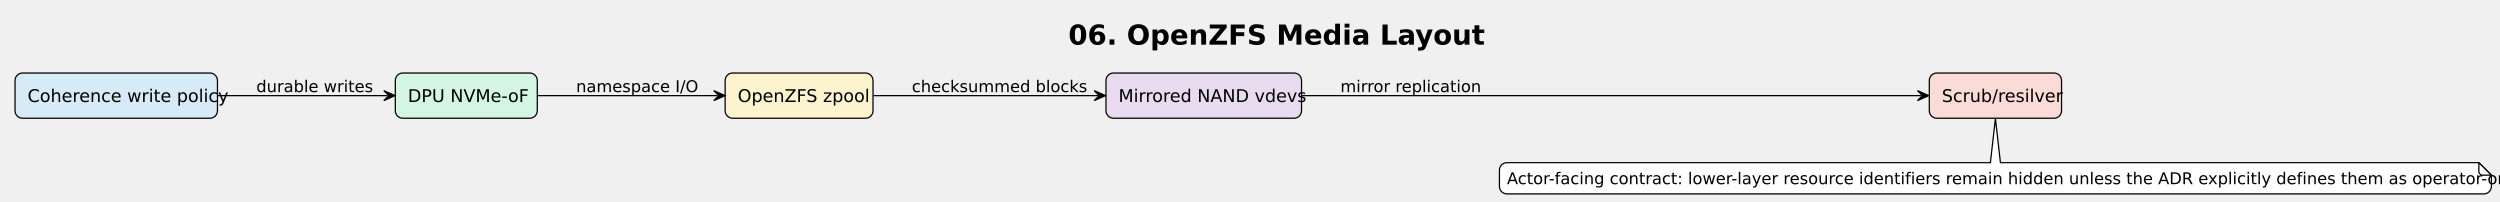
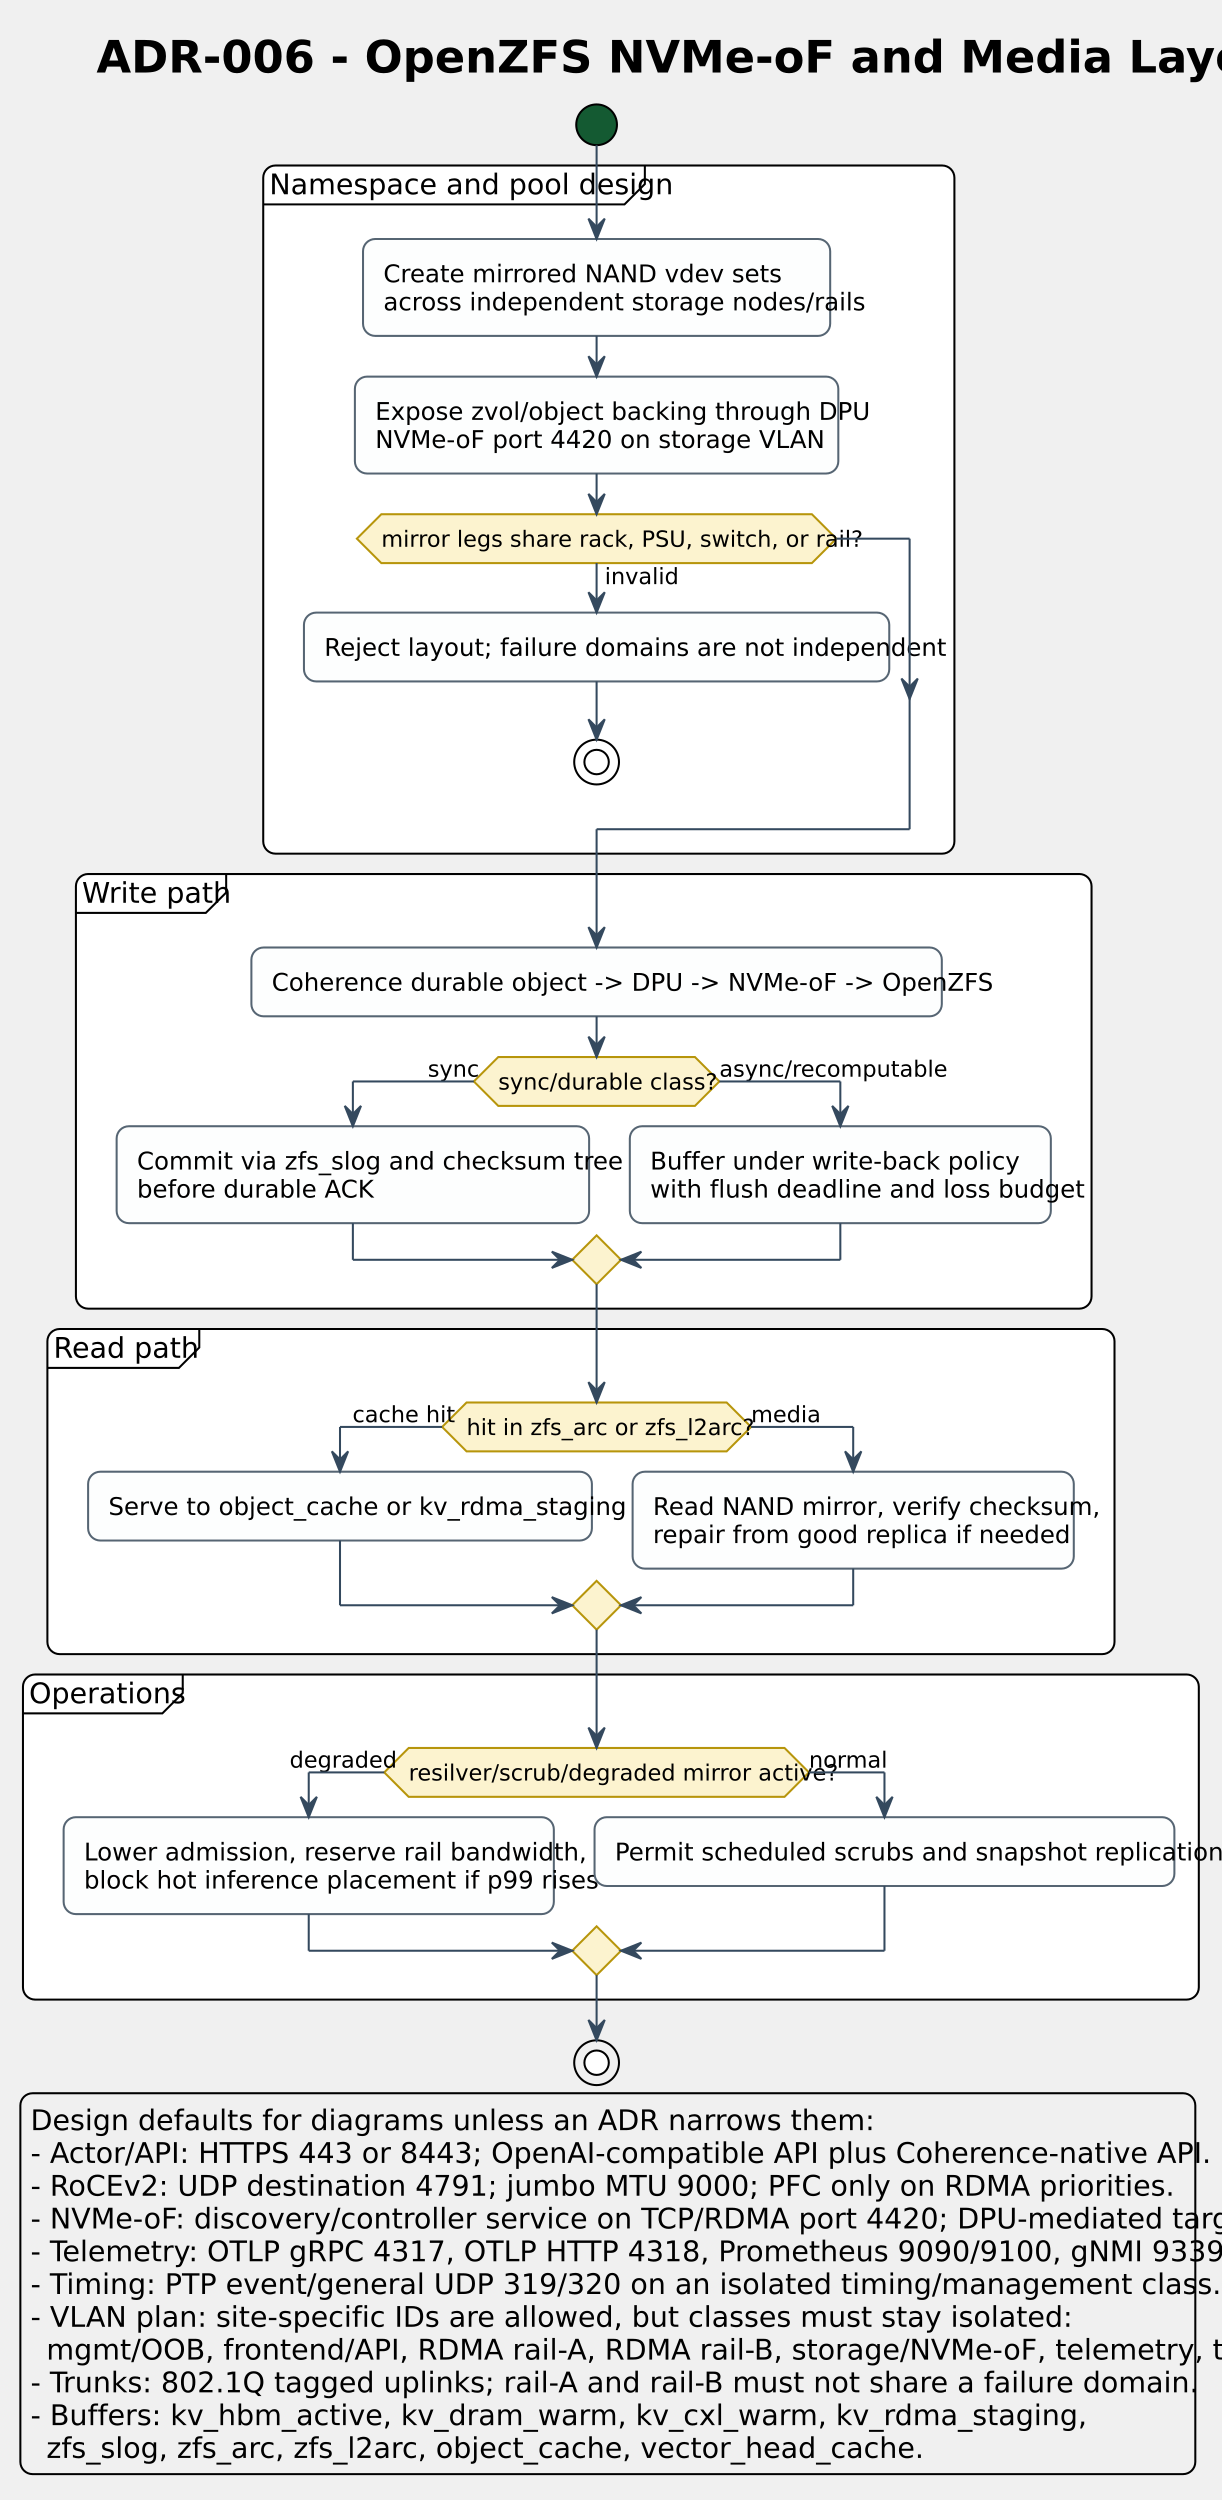
- <svg xmlns="http://www.w3.org/2000/svg" contentStyleType="text/css" data-diagram-type="DESCRIPTION" height="161px" preserveAspectRatio="none" style="width:1996px;height:161px;background:#FFFFFF;" version="1.1" viewBox="0 0 1996 161" width="1996px" zoomAndPan="magnify">
+ <svg xmlns="http://www.w3.org/2000/svg" contentStyleType="text/css" data-diagram-type="ACTIVITY" height="1228px" preserveAspectRatio="none" style="width:600px;height:1228px;background:#FFFFFF;" version="1.1" viewBox="0 0 600 1228" width="600px" zoomAndPan="magnify">
  <defs />
  <g>
-     <g class="title" data-source-line="2">
-       <text fill="#000000" font-family="DejaVu Sans" font-size="22" font-weight="bold" lengthAdjust="spacing" textLength="281.155" x="852.984" y="35.636">06. OpenZFS Media Layout</text>
+     <g class="title" data-source-line="18">
+       <text fill="#000000" font-family="DejaVu Sans" font-size="22" font-weight="bold" lengthAdjust="spacing" textLength="502.369" x="47.384" y="35.636">ADR-006 - OpenZFS NVMe-oF and Media Layout</text>
    </g>
-     <g class="entity" data-qualified-name="N1" data-source-line="8" id="ent0002">
-       <rect fill="#D6EAF8" height="36.099" rx="6" ry="6" style="stroke:#000000;stroke-width:1;" width="161.62" x="12" y="58.298" />
-       <text fill="#000000" font-family="DejaVu Sans" font-size="14" lengthAdjust="spacing" textLength="141.62" x="22" y="81.43">Coherence write policy</text>
-     </g>
-     <g class="entity" data-qualified-name="N2" data-source-line="9" id="ent0003">
-       <rect fill="#D5F5E3" height="36.099" rx="6" ry="6" style="stroke:#000000;stroke-width:1;" width="113.345" x="315.62" y="58.298" />
-       <text fill="#000000" font-family="DejaVu Sans" font-size="14" lengthAdjust="spacing" textLength="93.345" x="325.62" y="81.43">DPU NVMe-oF</text>
-     </g>
-     <g class="entity" data-qualified-name="N3" data-source-line="10" id="ent0004">
-       <rect fill="#FCF3CF" height="36.099" rx="6" ry="6" style="stroke:#000000;stroke-width:1;" width="118.048" x="578.96" y="58.298" />
-       <text fill="#000000" font-family="DejaVu Sans" font-size="14" lengthAdjust="spacing" textLength="98.048" x="588.96" y="81.43">OpenZFS zpool</text>
-     </g>
-     <g class="entity" data-qualified-name="N4" data-source-line="11" id="ent0005">
-       <rect fill="#E8DAEF" height="36.099" rx="6" ry="6" style="stroke:#000000;stroke-width:1;" width="156.138" x="883.01" y="58.298" />
-       <text fill="#000000" font-family="DejaVu Sans" font-size="14" lengthAdjust="spacing" textLength="136.138" x="893.01" y="81.43">Mirrored NAND vdevs</text>
-     </g>
-     <g class="entity" data-qualified-name="N5" data-source-line="12" id="ent0006">
-       <rect fill="#FADBD8" height="36.099" rx="6" ry="6" style="stroke:#000000;stroke-width:1;" width="105.579" x="1540.35" y="58.298" />
-       <text fill="#000000" font-family="DejaVu Sans" font-size="14" lengthAdjust="spacing" textLength="85.579" x="1550.35" y="81.43">Scrub/resilver</text>
-     </g>
-     <g class="entity" data-qualified-name="GMN11" data-source-line="20" id="ent0012">
-       <path d="M1197.15,135.868 L1197.15,148.817 A6,6 0 0 0 1203.15,154.817 L1983.124,154.817 A6,6 0 0 0 1989.124,148.817 L1989.124,139.868 L1979.124,129.868 L1597.14,129.868 L1593.14,94.598 L1589.14,129.868 L1203.15,129.868 A6,6 0 0 0 1197.15,135.868" fill="#FFFFFF" style="stroke:#000000;stroke-width:1;" />
-       <path d="M1979.124,129.868 L1979.124,136.868 A3,3 0 0 0 1982.124,139.868 L1989.124,139.868 L1979.124,129.868" fill="#FFFFFF" style="stroke:#000000;stroke-width:1;" />
-       <text fill="#000000" font-family="DejaVu Sans" font-size="13" lengthAdjust="spacing" textLength="770.974" x="1203.15" y="147.062">Actor-facing contract: lower-layer resource identifiers remain hidden unless the ADR explicitly defines them as operator-only evidence.</text>
-     </g>
-     <g class="link" data-entity-1="ent0002" data-entity-2="ent0003" data-link-type="dependency" data-source-line="14" id="lnk7">
-       <path d="M174.07,76.348 C219.37,76.348 268.84,76.348 309.41,76.348" fill="none" id="N1-to-N2" style="stroke:#000000;stroke-width:1;" />
-       <polygon fill="#000000" points="315.41,76.348,306.41,72.348,310.41,76.348,306.41,80.348,315.41,76.348" style="stroke:#000000;stroke-width:1;" />
-       <text fill="#000000" font-family="DejaVu Sans" font-size="13" lengthAdjust="spacing" textLength="80.926" x="204.62" y="73.542">durable writes</text>
-     </g>
-     <g class="link" data-entity-1="ent0003" data-entity-2="ent0004" data-link-type="dependency" data-source-line="15" id="lnk8">
-       <path d="M429.22,76.348 C473.21,76.348 528.31,76.348 572.86,76.348" fill="none" id="N2-to-N3" style="stroke:#000000;stroke-width:1;" />
-       <polygon fill="#000000" points="578.86,76.348,569.86,72.348,573.86,76.348,569.86,80.348,578.86,76.348" style="stroke:#000000;stroke-width:1;" />
-       <text fill="#000000" font-family="DejaVu Sans" font-size="13" lengthAdjust="spacing" textLength="88.156" x="459.96" y="73.542">namespace I/O</text>
-     </g>
-     <g class="link" data-entity-1="ent0004" data-entity-2="ent0005" data-link-type="dependency" data-source-line="16" id="lnk9">
-       <path d="M697.51,76.348 C749.42,76.348 819.64,76.348 876.6,76.348" fill="none" id="N3-to-N4" style="stroke:#000000;stroke-width:1;" />
-       <polygon fill="#000000" points="882.6,76.348,873.6,72.348,877.6,76.348,873.6,80.348,882.6,76.348" style="stroke:#000000;stroke-width:1;" />
-       <text fill="#000000" font-family="DejaVu Sans" font-size="13" lengthAdjust="spacing" textLength="124.268" x="728.01" y="73.542">checksummed blocks</text>
-     </g>
-     <g class="link" data-entity-1="ent0005" data-entity-2="ent0006" data-link-type="dependency" data-source-line="17" id="lnk10">
-       <path d="M1039.34,76.348 C1169.46,76.348 1422.99,76.348 1533.91,76.348" fill="none" id="N4-to-N5" style="stroke:#000000;stroke-width:1;" />
-       <polygon fill="#000000" points="1539.91,76.348,1530.91,72.348,1534.91,76.348,1530.91,80.348,1539.91,76.348" style="stroke:#000000;stroke-width:1;" />
-       <text fill="#000000" font-family="DejaVu Sans" font-size="13" lengthAdjust="spacing" textLength="96.802" x="1070.15" y="73.542">mirror replication</text>
+     <ellipse cx="293.05" cy="61.298" fill="#145A32" rx="10" ry="10" style="stroke:#000000;stroke-width:1;" />
+     <rect fill="#FFFFFF" height="338.018" rx="6" ry="6" style="stroke:#000000;stroke-width:1;" width="339.504" x="129.299" y="81.298" />
+     <path d="M316.753,81.298 L316.753,90.397 L306.753,100.397 L129.299,100.397" fill="none" style="stroke:#000000;stroke-width:1;" />
+     <text fill="#000000" font-family="DejaVu Sans" font-size="14" lengthAdjust="spacing" textLength="177.454" x="132.299" y="95.43">Namespace and pool design</text>
+     <rect fill="#FDFEFE" height="47.598" rx="6" ry="6" style="stroke:#566573;stroke-width:1;" width="229.467" x="178.317" y="117.397" />
+     <text fill="#000000" font-family="DejaVu Sans" font-size="12" lengthAdjust="spacing" textLength="175.383" x="188.317" y="138.652">Create mirrored NAND vdev sets</text>
+     <text fill="#000000" font-family="DejaVu Sans" font-size="12" lengthAdjust="spacing" textLength="209.467" x="188.317" y="152.451">across independent storage nodes/rails</text>
+     <rect fill="#FDFEFE" height="47.598" rx="6" ry="6" style="stroke:#566573;stroke-width:1;" width="237.453" x="174.324" y="184.994" />
+     <text fill="#000000" font-family="DejaVu Sans" font-size="12" lengthAdjust="spacing" textLength="217.453" x="184.324" y="206.25">Expose zvol/object backing through DPU</text>
+     <text fill="#000000" font-family="DejaVu Sans" font-size="12" lengthAdjust="spacing" textLength="200.103" x="184.324" y="220.049">NVMe-oF port 4420 on storage VLAN</text>
+     <rect fill="#FDFEFE" height="33.799" rx="6" ry="6" style="stroke:#566573;stroke-width:1;" width="287.504" x="149.299" y="300.916" />
+     <text fill="#000000" font-family="DejaVu Sans" font-size="12" lengthAdjust="spacing" textLength="267.504" x="159.299" y="322.172">Reject layout; failure domains are not independent</text>
+     <ellipse cx="293.05" cy="374.316" fill="none" rx="11" ry="11" style="stroke:#000000;stroke-width:1;" />
+     <ellipse cx="293.05" cy="374.316" fill="#FFFFFF" rx="6" ry="6" style="stroke:#000000;stroke-width:1;" />
+     <polygon fill="#FCF3CF" points="187.302,252.592,398.799,252.592,410.799,264.592,398.799,276.592,187.302,276.592,175.302,264.592,187.302,252.592" style="stroke:#B7950B;stroke-width:1;" />
+     <text fill="#000000" font-family="DejaVu Sans" font-size="11" lengthAdjust="spacing" textLength="31.185" x="297.05" y="286.91">invalid</text>
+     <text fill="#000000" font-family="DejaVu Sans" font-size="11" lengthAdjust="spacing" textLength="211.498" x="187.302" y="268.585">mirror legs share rack, PSU, switch, or rail?</text>
+     <rect fill="#FFFFFF" height="213.495" rx="6" ry="6" style="stroke:#000000;stroke-width:1;" width="498.877" x="37.291" y="429.316" />
+     <path d="M111.091,429.316 L111.091,438.414 L101.091,448.414 L37.291,448.414" fill="none" style="stroke:#000000;stroke-width:1;" />
+     <text fill="#000000" font-family="DejaVu Sans" font-size="14" lengthAdjust="spacing" textLength="63.8" x="40.291" y="443.447">Write path</text>
+     <rect fill="#FDFEFE" height="33.799" rx="6" ry="6" style="stroke:#566573;stroke-width:1;" width="339.137" x="123.482" y="465.414" />
+     <text fill="#000000" font-family="DejaVu Sans" font-size="12" lengthAdjust="spacing" textLength="319.137" x="133.482" y="486.67">Coherence durable object -&gt; DPU -&gt; NVMe-oF -&gt; OpenZFS</text>
+     <polygon fill="#FCF3CF" points="244.748,519.213,341.353,519.213,353.353,531.213,341.353,543.213,244.748,543.213,232.748,531.213,244.748,519.213" style="stroke:#B7950B;stroke-width:1;" />
+     <text fill="#000000" font-family="DejaVu Sans" font-size="11" lengthAdjust="spacing" textLength="96.605" x="244.748" y="535.207">sync/durable class?</text>
+     <text fill="#000000" font-family="DejaVu Sans" font-size="11" lengthAdjust="spacing" textLength="22.618" x="210.131" y="528.882">sync</text>
+     <text fill="#000000" font-family="DejaVu Sans" font-size="11" lengthAdjust="spacing" textLength="98.441" x="353.353" y="528.882">async/recomputable</text>
+     <rect fill="#FDFEFE" height="47.598" rx="6" ry="6" style="stroke:#566573;stroke-width:1;" width="232.08" x="57.291" y="553.213" />
+     <text fill="#000000" font-family="DejaVu Sans" font-size="12" lengthAdjust="spacing" textLength="212.08" x="67.291" y="574.469">Commit via zfs_slog and checksum tree</text>
+     <text fill="#000000" font-family="DejaVu Sans" font-size="12" lengthAdjust="spacing" textLength="105.398" x="67.291" y="588.268">before durable ACK</text>
+     <rect fill="#FDFEFE" height="47.598" rx="6" ry="6" style="stroke:#566573;stroke-width:1;" width="206.797" x="309.371" y="553.213" />
+     <text fill="#000000" font-family="DejaVu Sans" font-size="12" lengthAdjust="spacing" textLength="158.068" x="319.371" y="574.469">Buffer under write-back policy</text>
+     <text fill="#000000" font-family="DejaVu Sans" font-size="12" lengthAdjust="spacing" textLength="186.797" x="319.371" y="588.268">with flush deadline and loss budget</text>
+     <polygon fill="#FCF3CF" points="293.05,606.811,305.05,618.811,293.05,630.811,281.05,618.811,293.05,606.811" style="stroke:#B7950B;stroke-width:1;" />
+     <rect fill="#FFFFFF" height="159.696" rx="6" ry="6" style="stroke:#000000;stroke-width:1;" width="524.166" x="23.279" y="652.811" />
+     <path d="M97.885,652.811 L97.885,661.909 L87.885,671.909 L23.279,671.909" fill="none" style="stroke:#000000;stroke-width:1;" />
+     <text fill="#000000" font-family="DejaVu Sans" font-size="14" lengthAdjust="spacing" textLength="64.606" x="26.279" y="666.943">Read path</text>
+     <polygon fill="#FCF3CF" points="229.164,688.909,356.937,688.909,368.937,700.909,356.937,712.909,229.164,712.909,217.164,700.909,229.164,688.909" style="stroke:#B7950B;stroke-width:1;" />
+     <text fill="#000000" font-family="DejaVu Sans" font-size="11" lengthAdjust="spacing" textLength="127.773" x="229.164" y="704.903">hit in zfs_arc or zfs_l2arc?</text>
+     <text fill="#000000" font-family="DejaVu Sans" font-size="11" lengthAdjust="spacing" textLength="44.027" x="173.137" y="698.578">cache hit</text>
+     <text fill="#000000" font-family="DejaVu Sans" font-size="11" lengthAdjust="spacing" textLength="29.96" x="368.937" y="698.578">media</text>
+     <rect fill="#FDFEFE" height="33.799" rx="6" ry="6" style="stroke:#566573;stroke-width:1;" width="247.461" x="43.279" y="722.909" />
+     <text fill="#000000" font-family="DejaVu Sans" font-size="12" lengthAdjust="spacing" textLength="227.461" x="53.279" y="744.165">Serve to object_cache or kv_rdma_staging</text>
+     <rect fill="#FDFEFE" height="47.598" rx="6" ry="6" style="stroke:#566573;stroke-width:1;" width="216.705" x="310.74" y="722.909" />
+     <text fill="#000000" font-family="DejaVu Sans" font-size="12" lengthAdjust="spacing" textLength="196.705" x="320.74" y="744.165">Read NAND mirror, verify checksum,</text>
+     <text fill="#000000" font-family="DejaVu Sans" font-size="12" lengthAdjust="spacing" textLength="179.438" x="320.74" y="757.964">repair from good replica if needed</text>
+     <polygon fill="#FCF3CF" points="293.05,776.507,305.05,788.507,293.05,800.507,281.05,788.507,293.05,776.507" style="stroke:#B7950B;stroke-width:1;" />
+     <rect fill="#FFFFFF" height="159.696" rx="6" ry="6" style="stroke:#000000;stroke-width:1;" width="577.58" x="11.279" y="822.507" />
+     <path d="M89.761,822.507 L89.761,831.606 L79.761,841.606 L11.279,841.606" fill="none" style="stroke:#000000;stroke-width:1;" />
+     <text fill="#000000" font-family="DejaVu Sans" font-size="14" lengthAdjust="spacing" textLength="68.482" x="14.279" y="836.639">Operations</text>
+     <polygon fill="#FCF3CF" points="200.738,858.606,385.363,858.606,397.363,870.606,385.363,882.606,200.738,882.606,188.738,870.606,200.738,858.606" style="stroke:#B7950B;stroke-width:1;" />
+     <text fill="#000000" font-family="DejaVu Sans" font-size="11" lengthAdjust="spacing" textLength="184.626" x="200.738" y="874.599">resilver/scrub/degraded mirror active?</text>
+     <text fill="#000000" font-family="DejaVu Sans" font-size="11" lengthAdjust="spacing" textLength="46.487" x="142.251" y="868.275">degraded</text>
+     <text fill="#000000" font-family="DejaVu Sans" font-size="11" lengthAdjust="spacing" textLength="33.623" x="397.363" y="868.275">normal</text>
+     <rect fill="#FDFEFE" height="47.598" rx="6" ry="6" style="stroke:#566573;stroke-width:1;" width="240.787" x="31.257" y="892.606" />
+     <text fill="#000000" font-family="DejaVu Sans" font-size="12" lengthAdjust="spacing" textLength="217.435" x="41.257" y="913.862">Lower admission, reserve rail bandwidth,</text>
+     <text fill="#000000" font-family="DejaVu Sans" font-size="12" lengthAdjust="spacing" textLength="220.787" x="41.257" y="927.66">block hot inference placement if p99 rises</text>
+     <rect fill="#FDFEFE" height="33.799" rx="6" ry="6" style="stroke:#566573;stroke-width:1;" width="284.815" x="292.044" y="892.606" />
+     <text fill="#000000" font-family="DejaVu Sans" font-size="12" lengthAdjust="spacing" textLength="264.815" x="302.044" y="913.862">Permit scheduled scrubs and snapshot replication</text>
+     <polygon fill="#FCF3CF" points="293.05,946.203,305.05,958.203,293.05,970.203,281.05,958.203,293.05,946.203" style="stroke:#B7950B;stroke-width:1;" />
+     <ellipse cx="293.05" cy="1013.203" fill="none" rx="11" ry="11" style="stroke:#000000;stroke-width:1;" />
+     <ellipse cx="293.05" cy="1013.203" fill="#FFFFFF" rx="6" ry="6" style="stroke:#000000;stroke-width:1;" />
+     <line style="stroke:#34495E;stroke-width:1;" x1="293.05" x2="293.05" y1="164.994" y2="184.994" />
+     <polygon fill="#34495E" points="289.05,174.994,293.05,184.994,297.05,174.994,293.05,178.994" style="stroke:#34495E;stroke-width:1;" />
+     <line style="stroke:#34495E;stroke-width:1;" x1="293.05" x2="293.05" y1="334.715" y2="363.316" />
+     <polygon fill="#34495E" points="289.05,353.316,293.05,363.316,297.05,353.316,293.05,357.316" style="stroke:#34495E;stroke-width:1;" />
+     <line style="stroke:#34495E;stroke-width:1;" x1="293.05" x2="293.05" y1="276.592" y2="300.916" />
+     <polygon fill="#34495E" points="289.05,290.916,293.05,300.916,297.05,290.916,293.05,294.916" style="stroke:#34495E;stroke-width:1;" />
+     <line style="stroke:#34495E;stroke-width:1;" x1="410.799" x2="446.803" y1="264.592" y2="264.592" />
+     <polygon fill="#34495E" points="442.803,333.316,446.803,343.316,450.803,333.316,446.803,337.316" style="stroke:#34495E;stroke-width:1;" />
+     <line style="stroke:#34495E;stroke-width:1;" x1="446.803" x2="446.803" y1="264.592" y2="407.316" />
+     <line style="stroke:#34495E;stroke-width:1;" x1="446.803" x2="293.05" y1="407.316" y2="407.316" />
+     <line style="stroke:#34495E;stroke-width:1;" x1="293.05" x2="293.05" y1="407.316" y2="465.414" />
+     <polygon fill="#34495E" points="289.05,455.414,293.05,465.414,297.05,455.414,293.05,459.414" style="stroke:#34495E;stroke-width:1;" />
+     <line style="stroke:#34495E;stroke-width:1;" x1="293.05" x2="293.05" y1="232.592" y2="252.592" />
+     <polygon fill="#34495E" points="289.05,242.592,293.05,252.592,297.05,242.592,293.05,246.592" style="stroke:#34495E;stroke-width:1;" />
+     <line style="stroke:#34495E;stroke-width:1;" x1="293.05" x2="293.05" y1="71.298" y2="117.397" />
+     <polygon fill="#34495E" points="289.05,107.397,293.05,117.397,297.05,107.397,293.05,111.397" style="stroke:#34495E;stroke-width:1;" />
+     <line style="stroke:#34495E;stroke-width:1;" x1="232.748" x2="173.331" y1="531.213" y2="531.213" />
+     <line style="stroke:#34495E;stroke-width:1;" x1="173.331" x2="173.331" y1="531.213" y2="553.213" />
+     <polygon fill="#34495E" points="169.331,543.213,173.331,553.213,177.331,543.213,173.331,547.213" style="stroke:#34495E;stroke-width:1;" />
+     <line style="stroke:#34495E;stroke-width:1;" x1="353.353" x2="412.77" y1="531.213" y2="531.213" />
+     <line style="stroke:#34495E;stroke-width:1;" x1="412.77" x2="412.77" y1="531.213" y2="553.213" />
+     <polygon fill="#34495E" points="408.77,543.213,412.77,553.213,416.77,543.213,412.77,547.213" style="stroke:#34495E;stroke-width:1;" />
+     <line style="stroke:#34495E;stroke-width:1;" x1="173.331" x2="173.331" y1="600.811" y2="618.811" />
+     <line style="stroke:#34495E;stroke-width:1;" x1="173.331" x2="281.05" y1="618.811" y2="618.811" />
+     <polygon fill="#34495E" points="271.05,614.811,281.05,618.811,271.05,622.811,275.05,618.811" style="stroke:#34495E;stroke-width:1;" />
+     <line style="stroke:#34495E;stroke-width:1;" x1="412.77" x2="412.77" y1="600.811" y2="618.811" />
+     <line style="stroke:#34495E;stroke-width:1;" x1="412.77" x2="305.05" y1="618.811" y2="618.811" />
+     <polygon fill="#34495E" points="315.05,614.811,305.05,618.811,315.05,622.811,311.05,618.811" style="stroke:#34495E;stroke-width:1;" />
+     <line style="stroke:#34495E;stroke-width:1;" x1="293.05" x2="293.05" y1="499.213" y2="519.213" />
+     <polygon fill="#34495E" points="289.05,509.213,293.05,519.213,297.05,509.213,293.05,513.213" style="stroke:#34495E;stroke-width:1;" />
+     <line style="stroke:#34495E;stroke-width:1;" x1="217.164" x2="167.009" y1="700.909" y2="700.909" />
+     <line style="stroke:#34495E;stroke-width:1;" x1="167.009" x2="167.009" y1="700.909" y2="722.909" />
+     <polygon fill="#34495E" points="163.009,712.909,167.009,722.909,171.009,712.909,167.009,716.909" style="stroke:#34495E;stroke-width:1;" />
+     <line style="stroke:#34495E;stroke-width:1;" x1="368.937" x2="419.092" y1="700.909" y2="700.909" />
+     <line style="stroke:#34495E;stroke-width:1;" x1="419.092" x2="419.092" y1="700.909" y2="722.909" />
+     <polygon fill="#34495E" points="415.092,712.909,419.092,722.909,423.092,712.909,419.092,716.909" style="stroke:#34495E;stroke-width:1;" />
+     <line style="stroke:#34495E;stroke-width:1;" x1="167.009" x2="167.009" y1="756.708" y2="788.507" />
+     <line style="stroke:#34495E;stroke-width:1;" x1="167.009" x2="281.05" y1="788.507" y2="788.507" />
+     <polygon fill="#34495E" points="271.05,784.507,281.05,788.507,271.05,792.507,275.05,788.507" style="stroke:#34495E;stroke-width:1;" />
+     <line style="stroke:#34495E;stroke-width:1;" x1="419.092" x2="419.092" y1="770.507" y2="788.507" />
+     <line style="stroke:#34495E;stroke-width:1;" x1="419.092" x2="305.05" y1="788.507" y2="788.507" />
+     <polygon fill="#34495E" points="315.05,784.507,305.05,788.507,315.05,792.507,311.05,788.507" style="stroke:#34495E;stroke-width:1;" />
+     <line style="stroke:#34495E;stroke-width:1;" x1="293.05" x2="293.05" y1="630.811" y2="688.909" />
+     <polygon fill="#34495E" points="289.05,678.909,293.05,688.909,297.05,678.909,293.05,682.909" style="stroke:#34495E;stroke-width:1;" />
+     <line style="stroke:#34495E;stroke-width:1;" x1="188.738" x2="151.65" y1="870.606" y2="870.606" />
+     <line style="stroke:#34495E;stroke-width:1;" x1="151.65" x2="151.65" y1="870.606" y2="892.606" />
+     <polygon fill="#34495E" points="147.65,882.606,151.65,892.606,155.65,882.606,151.65,886.606" style="stroke:#34495E;stroke-width:1;" />
+     <line style="stroke:#34495E;stroke-width:1;" x1="397.363" x2="434.451" y1="870.606" y2="870.606" />
+     <line style="stroke:#34495E;stroke-width:1;" x1="434.451" x2="434.451" y1="870.606" y2="892.606" />
+     <polygon fill="#34495E" points="430.451,882.606,434.451,892.606,438.451,882.606,434.451,886.606" style="stroke:#34495E;stroke-width:1;" />
+     <line style="stroke:#34495E;stroke-width:1;" x1="151.65" x2="151.65" y1="940.203" y2="958.203" />
+     <line style="stroke:#34495E;stroke-width:1;" x1="151.65" x2="281.05" y1="958.203" y2="958.203" />
+     <polygon fill="#34495E" points="271.05,954.203,281.05,958.203,271.05,962.203,275.05,958.203" style="stroke:#34495E;stroke-width:1;" />
+     <line style="stroke:#34495E;stroke-width:1;" x1="434.451" x2="434.451" y1="926.404" y2="958.203" />
+     <line style="stroke:#34495E;stroke-width:1;" x1="434.451" x2="305.05" y1="958.203" y2="958.203" />
+     <polygon fill="#34495E" points="315.05,954.203,305.05,958.203,315.05,962.203,311.05,958.203" style="stroke:#34495E;stroke-width:1;" />
+     <line style="stroke:#34495E;stroke-width:1;" x1="293.05" x2="293.05" y1="800.507" y2="858.606" />
+     <polygon fill="#34495E" points="289.05,848.606,293.05,858.606,297.05,848.606,293.05,852.606" style="stroke:#34495E;stroke-width:1;" />
+     <line style="stroke:#34495E;stroke-width:1;" x1="293.05" x2="293.05" y1="970.203" y2="1002.203" />
+     <polygon fill="#34495E" points="289.05,992.203,293.05,1002.203,297.05,992.203,293.05,996.203" style="stroke:#34495E;stroke-width:1;" />
+     <g class="legend" data-source-line="20">
+       <rect fill="none" height="187.085" rx="6" ry="6" style="stroke:#000000;stroke-width:1;" width="577.137" x="10" y="1028.203" />
+       <text fill="#000000" font-family="DejaVu Sans" font-size="14" lengthAdjust="spacing" textLength="368.054" x="15" y="1046.335">Design defaults for diagrams unless an ADR narrows them:</text>
+       <text fill="#000000" font-family="DejaVu Sans" font-size="14" lengthAdjust="spacing" textLength="528.363" x="15" y="1062.434">- Actor/API: HTTPS 443 or 8443; OpenAI-compatible API plus Coherence-native API.</text>
+       <text fill="#000000" font-family="DejaVu Sans" font-size="14" lengthAdjust="spacing" textLength="510.426" x="15" y="1078.533">- RoCEv2: UDP destination 4791; jumbo MTU 9000; PFC only on RDMA priorities.</text>
+       <text fill="#000000" font-family="DejaVu Sans" font-size="14" lengthAdjust="spacing" textLength="554.743" x="15" y="1094.631">- NVMe-oF: discovery/controller service on TCP/RDMA port 4420; DPU-mediated targets.</text>
+       <text fill="#000000" font-family="DejaVu Sans" font-size="14" lengthAdjust="spacing" textLength="544.701" x="15" y="1110.73">- Telemetry: OTLP gRPC 4317, OTLP HTTP 4318, Prometheus 9090/9100, gNMI 9339.</text>
+       <text fill="#000000" font-family="DejaVu Sans" font-size="14" lengthAdjust="spacing" textLength="519.825" x="15" y="1126.828">- Timing: PTP event/general UDP 319/320 on an isolated timing/management class.</text>
+       <text fill="#000000" font-family="DejaVu Sans" font-size="14" lengthAdjust="spacing" textLength="454.412" x="15" y="1142.927">- VLAN plan: site-specific IDs are allowed, but classes must stay isolated:</text>
+       <text fill="#000000" font-family="DejaVu Sans" font-size="14" lengthAdjust="spacing" textLength="559.357" x="22.779" y="1159.026">mgmt/OOB, frontend/API, RDMA rail-A, RDMA rail-B, storage/NVMe-oF, telemetry, timing.</text>
+       <text fill="#000000" font-family="DejaVu Sans" font-size="14" lengthAdjust="spacing" textLength="507.356" x="15" y="1175.124">- Trunks: 802.1Q tagged uplinks; rail-A and rail-B must not share a failure domain.</text>
+       <text fill="#000000" font-family="DejaVu Sans" font-size="14" lengthAdjust="spacing" textLength="464.495" x="15" y="1191.223">- Buffers: kv_hbm_active, kv_dram_warm, kv_cxl_warm, kv_rdma_staging,</text>
+       <text fill="#000000" font-family="DejaVu Sans" font-size="14" lengthAdjust="spacing" textLength="392.212" x="22.779" y="1207.322">zfs_slog, zfs_arc, zfs_l2arc, object_cache, vector_head_cache.</text>
    </g>
  </g>
</svg>
